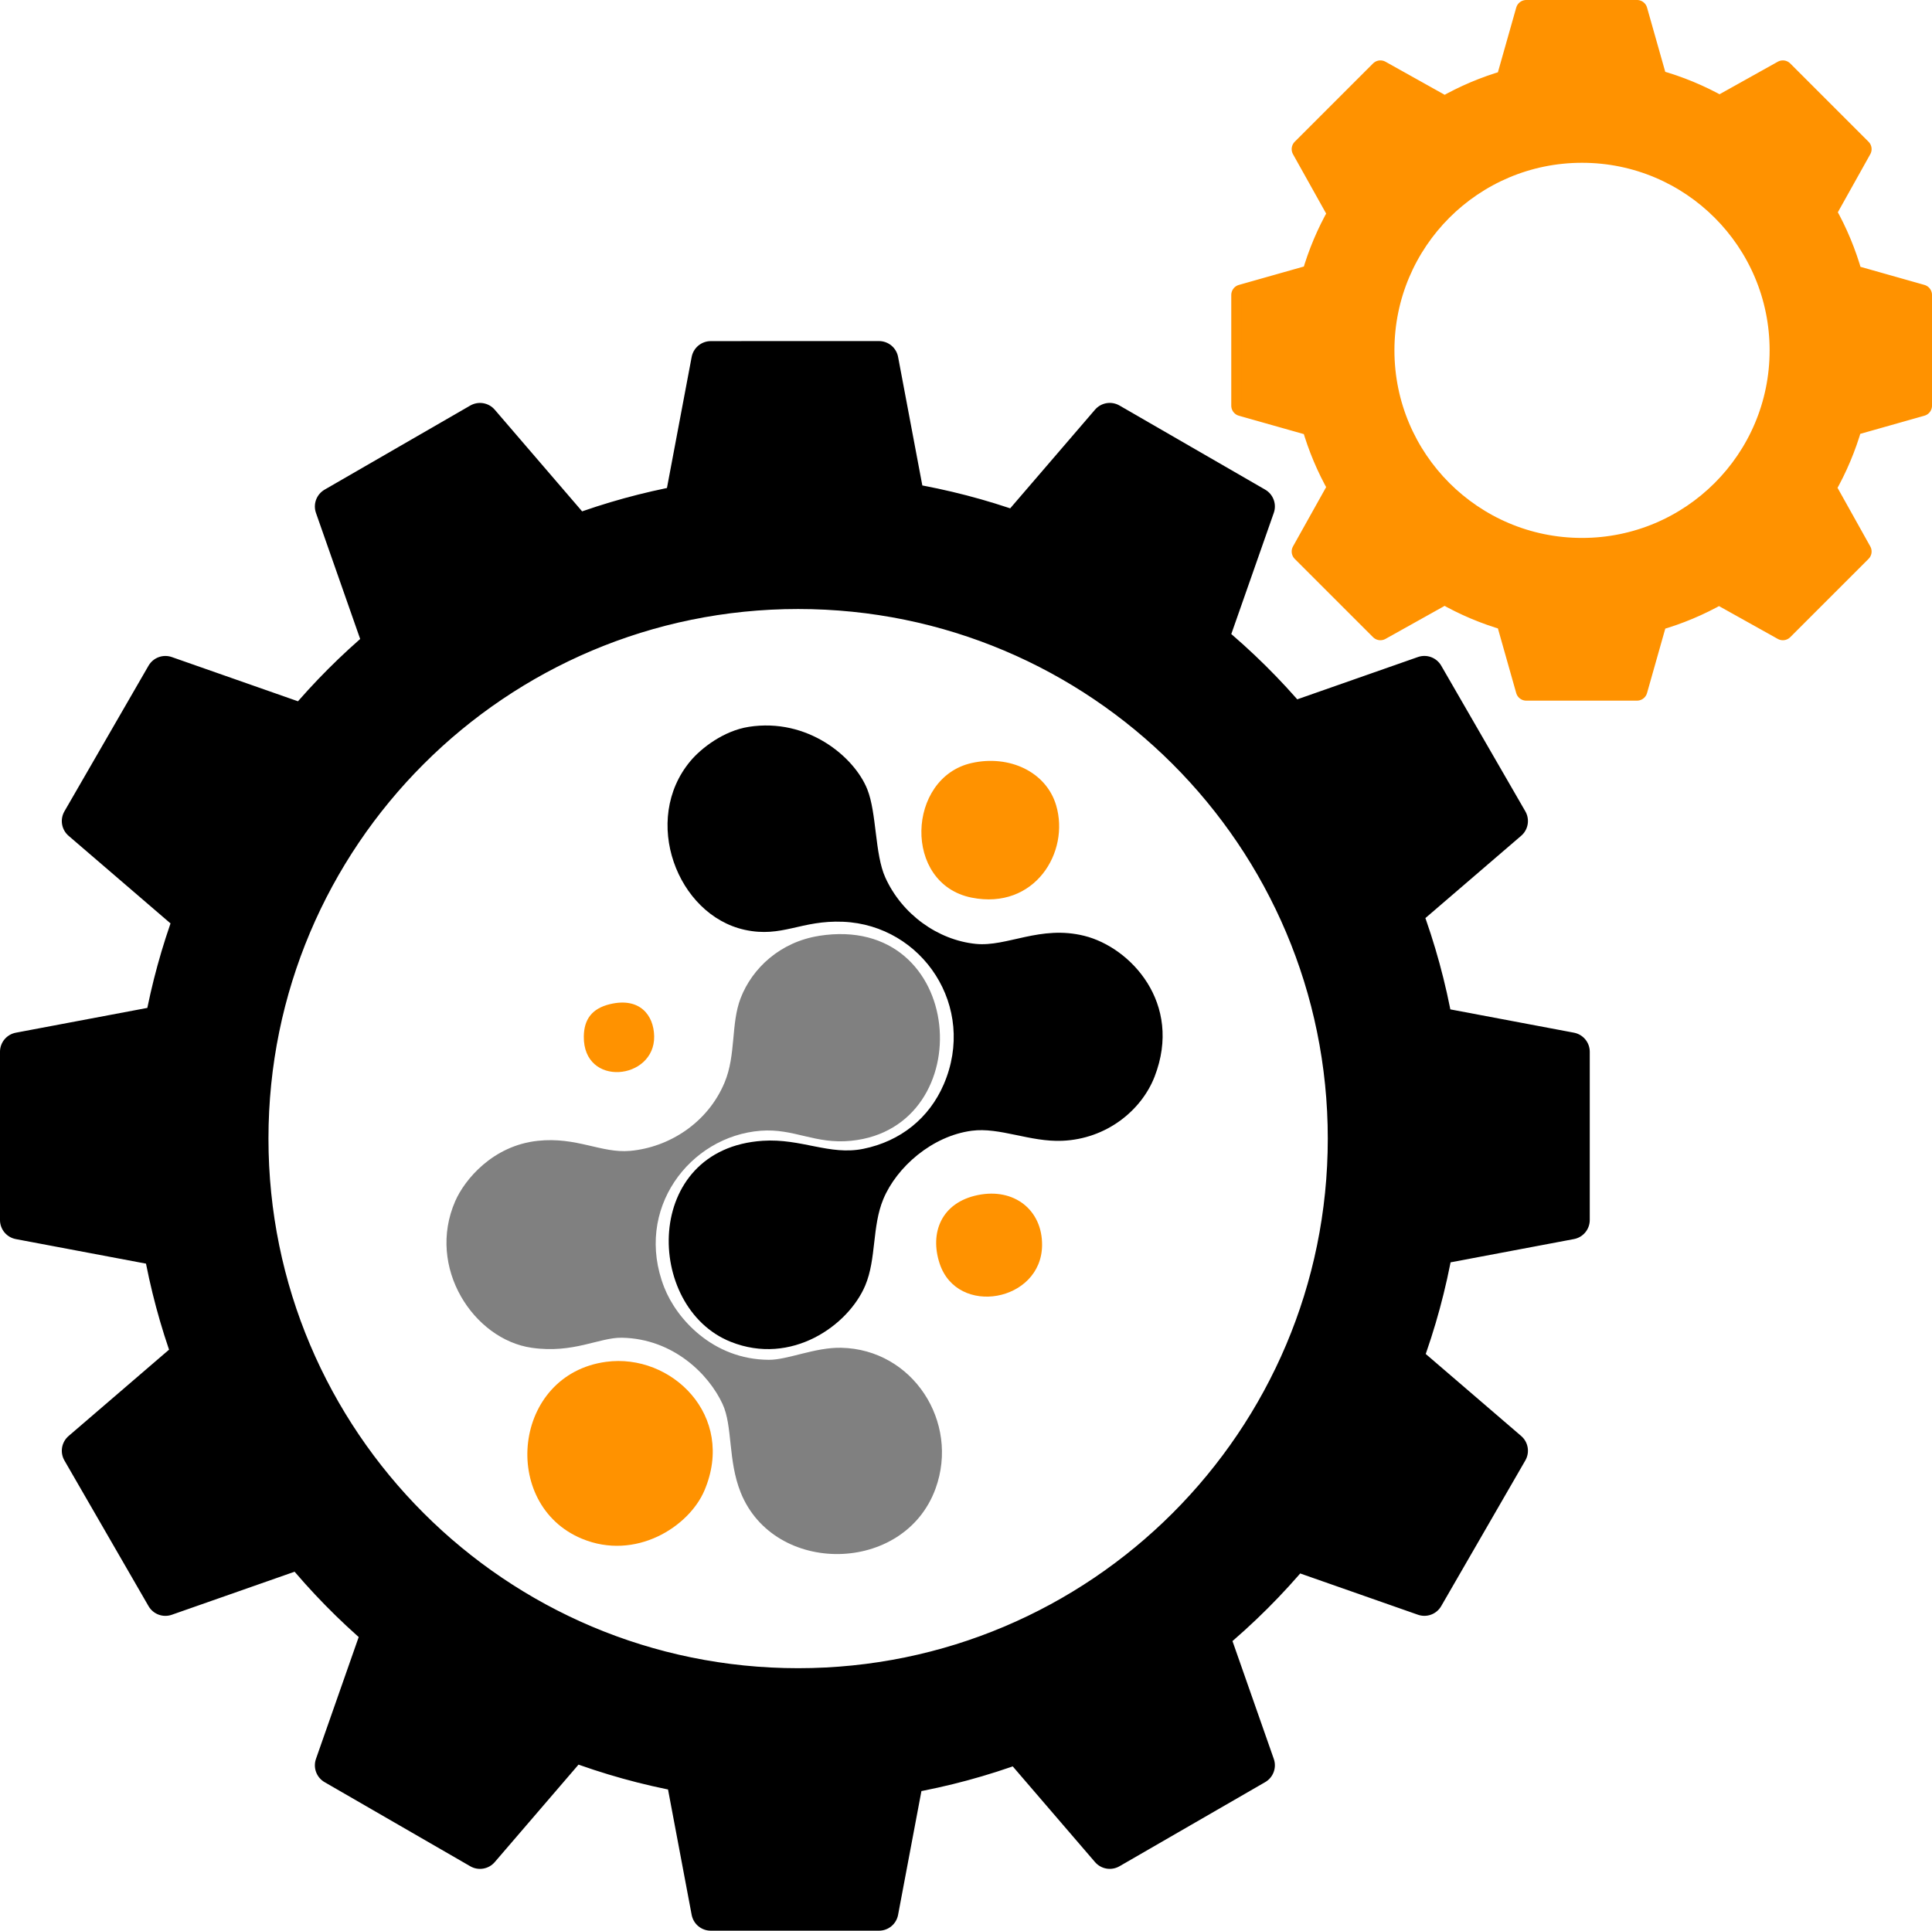
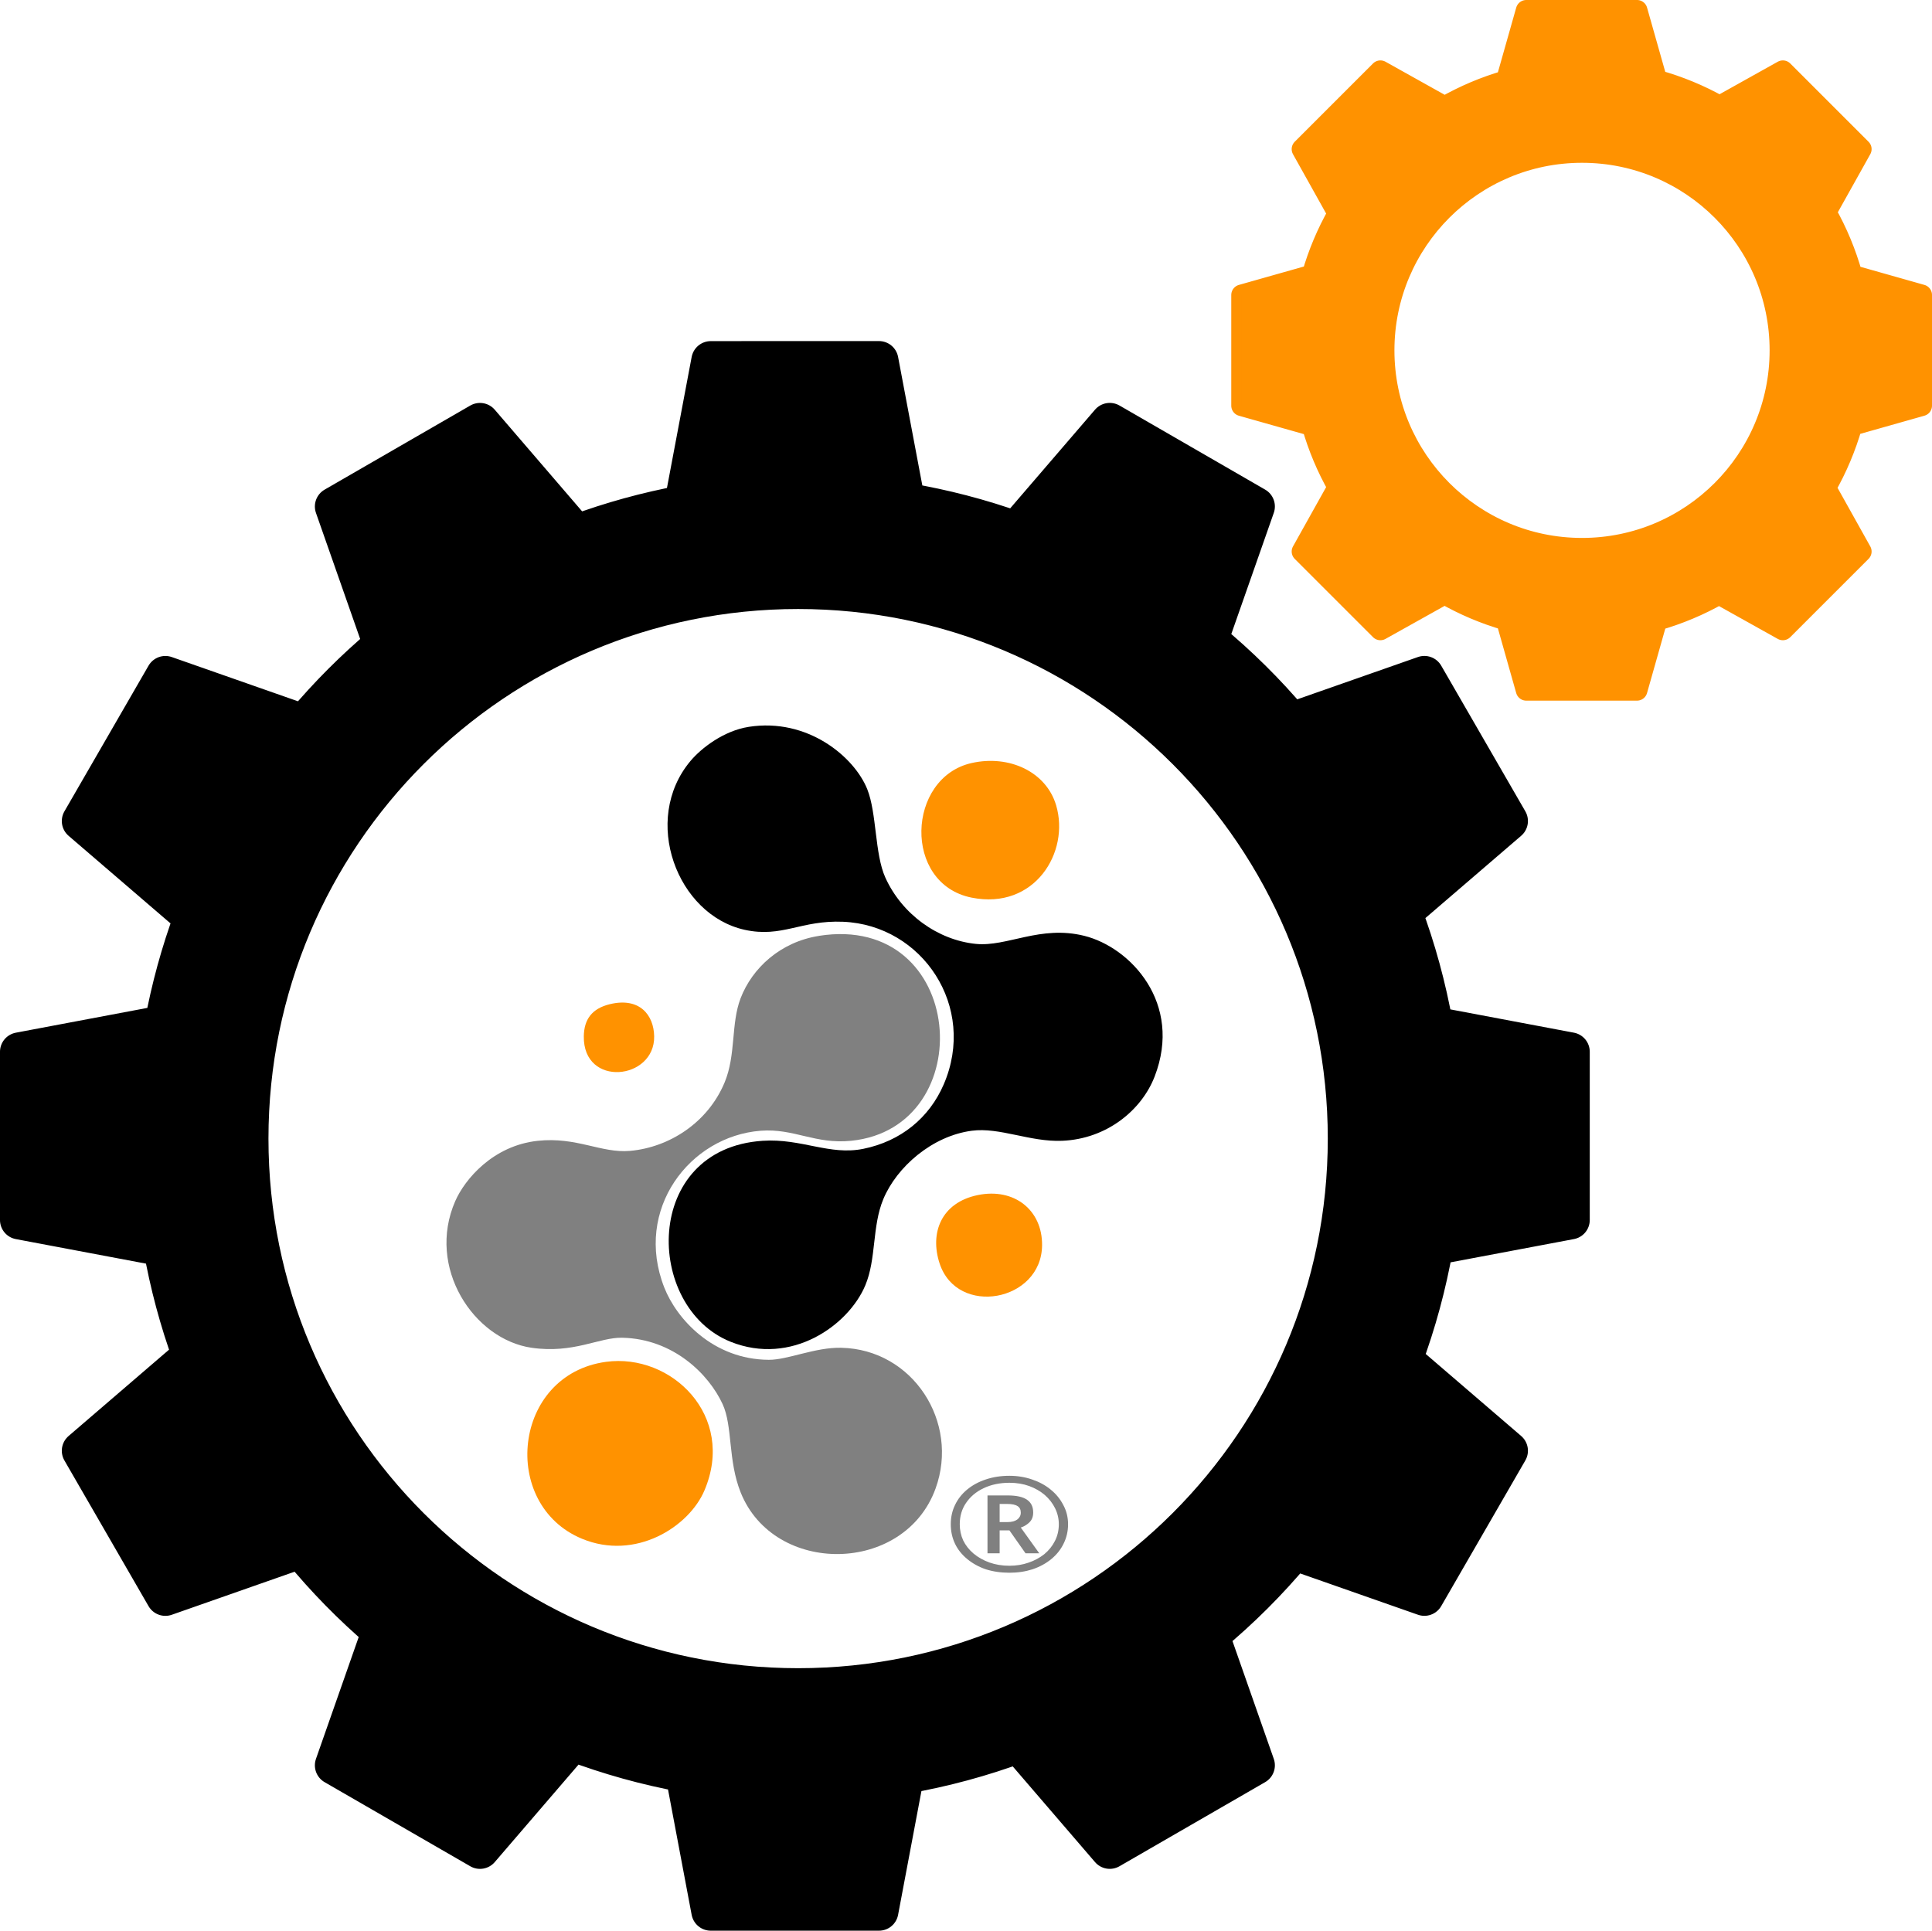
<svg xmlns="http://www.w3.org/2000/svg" width="125.689mm" height="125.617mm" viewBox="0 0 125.689 125.617" version="1.1" id="svg1">
  <defs id="defs1" />
  <g id="layer1" transform="translate(-42.33333,-85.725)">
    <g id="logo" transform="matrix(0.2645833,0,0,0.2645833,71.37631,129.3661)" style="display:inline">
      <path class="cls-8" d="m 74.31,13.8 c 14.51,-2.28 25.97,7.37 29.16,15.32 2.36,5.88 1.82,15.94 4.45,21.74 4.08,9.02 12.89,15.36 22.24,16.31 7.69,0.78 15.83,-4.68 26.68,-1.98 11.38,2.83 24.25,16.59 17.3,34.59 -3.22,8.33 -11.82,15.36 -22.73,15.81 -7.92,0.33 -15.38,-3.38 -22.24,-2.47 -9.81,1.3 -18.47,8.96 -21.74,16.8 -2.81,6.73 -1.69,14.71 -4.45,21.25 -4.13,9.8 -18.13,19.84 -33.11,13.84 -21.18,-8.49 -21.76,-47.48 7.91,-49.42 9.52,-0.62 16.42,3.66 24.71,1.98 9.22,-1.87 16.21,-7.59 19.77,-15.81 8.28,-19.12 -5.25,-39.21 -24.71,-40.03 -10.42,-0.44 -14.99,4 -24.21,1.98 C 56.71,60.05 47.87,36.68 60,22.2 c 2.64,-3.15 8.14,-7.43 14.33,-8.4 z" id="path1-8" style="fill-rule:evenodd" />
      <path class="cls-5" d="m 129.16,22.69 c 9.25,-2.07 18.3,2.16 20.75,10.38 3.44,11.53 -5.26,25.81 -20.75,22.73 -17.02,-3.38 -15.98,-29.54 0,-33.11 z" id="path2" style="fill:#ff9200;fill-rule:evenodd" />
      <path class="cls-7" d="m 91.61,65.19 c 36.26,-5.69 39.92,47.16 7.91,50.4 -8.9,0.9 -14.04,-3.1 -22.24,-2.47 -17.46,1.34 -31.25,19.33 -23.72,38.54 3.02,7.7 11.96,17.71 25.7,17.79 4.66,0.03 11.37,-3.1 17.79,-2.96 17.64,0.36 29.14,18.26 23.23,34.59 -7.66,21.17 -39.71,21.52 -47.93,0.99 -3.17,-7.91 -1.93,-16.3 -4.45,-21.74 -3.39,-7.34 -12.12,-16.05 -24.71,-16.31 -5.62,-0.11 -11.94,3.96 -22.24,2.47 -14.22,-2.05 -25.93,-19.73 -18.78,-36.07 2.34,-5.35 9.28,-13.64 20.26,-14.82 9.59,-1.04 15.66,3.1 22.73,2.47 9.58,-0.85 19.09,-6.89 23.23,-16.8 2.85,-6.82 1.52,-14.44 3.95,-20.75 2.84,-7.38 9.74,-13.82 19.27,-15.32 z" id="path3" style="fill:#808080;fill-rule:evenodd" />
      <path class="cls-5" d="m 40.21,81.99 c 7.26,-1.75 10.78,2.64 10.87,7.91 0.18,10.77 -17.48,12.66 -17.3,0 0.06,-4.11 1.93,-6.82 6.42,-7.91 z" id="path4" style="fill:#ff9200;fill-rule:evenodd" />
      <path class="cls-5" d="m 130.65,128.94 c 8.95,-1.84 15.9,3.68 15.81,12.35 -0.13,13.88 -20.87,17.68 -25.2,4.45 -2.46,-7.5 0.4,-14.95 9.39,-16.8 z" id="path5" style="fill:#ff9200;fill-rule:evenodd" />
      <path class="cls-5" d="m 39.23,169.95 c 16.07,-2.19 32.02,13.25 24.21,31.63 -3.8,8.95 -16.95,17.35 -30.14,11.86 -20.2,-8.4 -17.04,-40.35 5.93,-43.49 z" id="path6" style="fill:#ff9200;fill-rule:evenodd" />
    </g>
    <path id="path23" style="display:inline;fill:#000000;fill-opacity:1;stroke:#000000;stroke-width:2.529;stroke-linecap:round;stroke-linejoin:round;stroke-dasharray:none;stroke-opacity:1;paint-order:stroke markers fill" d="m 88.573,109.184 -1.767,9.37 a 42.001,42.001 0 0 0 -6.993,1.927 l -6.253,-7.275 -4.551,2.628 -0.376,0.217 -4.551,2.628 3.162,9.018 a 42.001,42.001 0 0 0 -5.127,5.136 l -9.025,-3.164 -2.628,4.551 -0.217,0.376 -2.628,4.551 7.292,6.267 a 42.001,42.001 0 0 0 -1.915,6.973 l -9.399,1.772 v 5.255 0.434 5.255 l 9.319,1.757 a 42.001,42.001 0 0 0 1.895,7.075 l -7.192,6.182 2.628,4.551 0.217,0.376 2.628,4.551 8.815,-3.091 a 42.001,42.001 0 0 0 5.239,5.343 l -3.064,8.737 4.551,2.628 0.376,0.217 4.551,2.628 6.022,-7.007 a 42.001,42.001 0 0 0 7.294,2.028 l 1.697,9.001 h 5.255 0.434 5.255 l 1.679,-8.905 a 42.001,42.001 0 0 0 7.414,-2.005 l 5.92,6.887 4.551,-2.628 0.376,-0.217 4.551,-2.628 -2.975,-8.486 a 42.001,42.001 0 0 0 5.486,-5.477 l 8.479,2.973 2.628,-4.551 0.217,-0.376 2.628,-4.551 -6.87,-5.905 a 42.001,42.001 0 0 0 2.016,-7.434 l 8.876,-1.674 v -5.255 -0.434 -5.255 l -8.889,-1.676 a 42.001,42.001 0 0 0 -2.026,-7.412 l 6.893,-5.925 -2.628,-4.551 -0.217,-0.376 -2.628,-4.551 -8.666,3.038 a 42.001,42.001 0 0 0 -5.377,-5.321 l 3.053,-8.707 -4.551,-2.628 -0.376,-0.217 -4.551,-2.628 -6.079,7.072 a 42.001,42.001 0 0 0 -7.195,-1.873 l -1.739,-9.222 h -5.255 -0.434 z m 5.684,14.901 A 35.722,35.722 0 0 1 129.979,159.808 35.722,35.722 0 0 1 94.257,195.529 35.722,35.722 0 0 1 58.534,159.808 35.722,35.722 0 0 1 94.257,124.085 Z" />
    <path id="path24" style="display:inline;fill:#ff9200;fill-opacity:1;stroke:#ff9200;stroke-width:1.358;stroke-linecap:round;stroke-linejoin:round;stroke-dasharray:none;stroke-opacity:1;paint-order:stroke markers fill" d="m 141.627,86.404 -1.294,4.568 a 18.24,18.24 0 0 0 -4.014,1.698 l -4.181,-2.336 -2.446,2.446 -0.202,0.202 -2.446,2.446 2.341,4.191 a 18.24,18.24 0 0 0 -1.684,3.999 l -4.587,1.299 v 3.459 0.285 3.459 l 4.586,1.298 a 18.24,18.24 0 0 0 1.684,4.002 l -2.34,4.188 2.446,2.446 0.202,0.202 2.446,2.446 4.176,-2.333 a 18.24,18.24 0 0 0 4.02,1.701 l 1.292,4.563 h 3.459 0.286 3.459 l 1.289,-4.551 a 18.24,18.24 0 0 0 4.049,-1.699 l 4.152,2.319 2.446,-2.446 0.202,-0.202 2.446,-2.446 -2.314,-4.143 a 18.24,18.24 0 0 0 1.712,-4.063 l 4.532,-1.283 v -3.459 -0.285 -3.459 l -4.521,-1.28 a 18.24,18.24 0 0 0 -1.702,-4.103 l 2.293,-4.105 -2.446,-2.446 -0.202,-0.202 -2.446,-2.446 -4.116,2.299 a 18.24,18.24 0 0 0 -4.086,-1.687 l -1.287,-4.543 h -3.459 -0.286 z m 3.627,9.234 a 12.883,12.883 0 0 1 12.883,12.883 12.883,12.883 0 0 1 -12.883,12.883 12.883,12.883 0 0 1 -12.883,-12.883 12.883,12.883 0 0 1 12.883,-12.883 z" />
  </g>
+   <text xml:space="preserve" style="font-size:9.451px;line-height:1.25;font-family:'Arial Narrow';-inkscape-font-specification:'Arial Narrow';letter-spacing:0px;word-spacing:0px;fill:#808080;fill-opacity:1;stroke-width:0.236" x="55.771" y="112.452" id="text13" transform="scale(1.099858,0.909208)">
+     <tspan id="tspan13" x="55.771" y="112.452" style="font-style:normal;font-variant:normal;font-weight:normal;font-stretch:normal;font-family:'Zag Bold';-inkscape-font-specification:'Zag Bold, ';fill:#808080;fill-opacity:1;stroke-width:0.236">®</tspan>
+   </text>
</svg>
